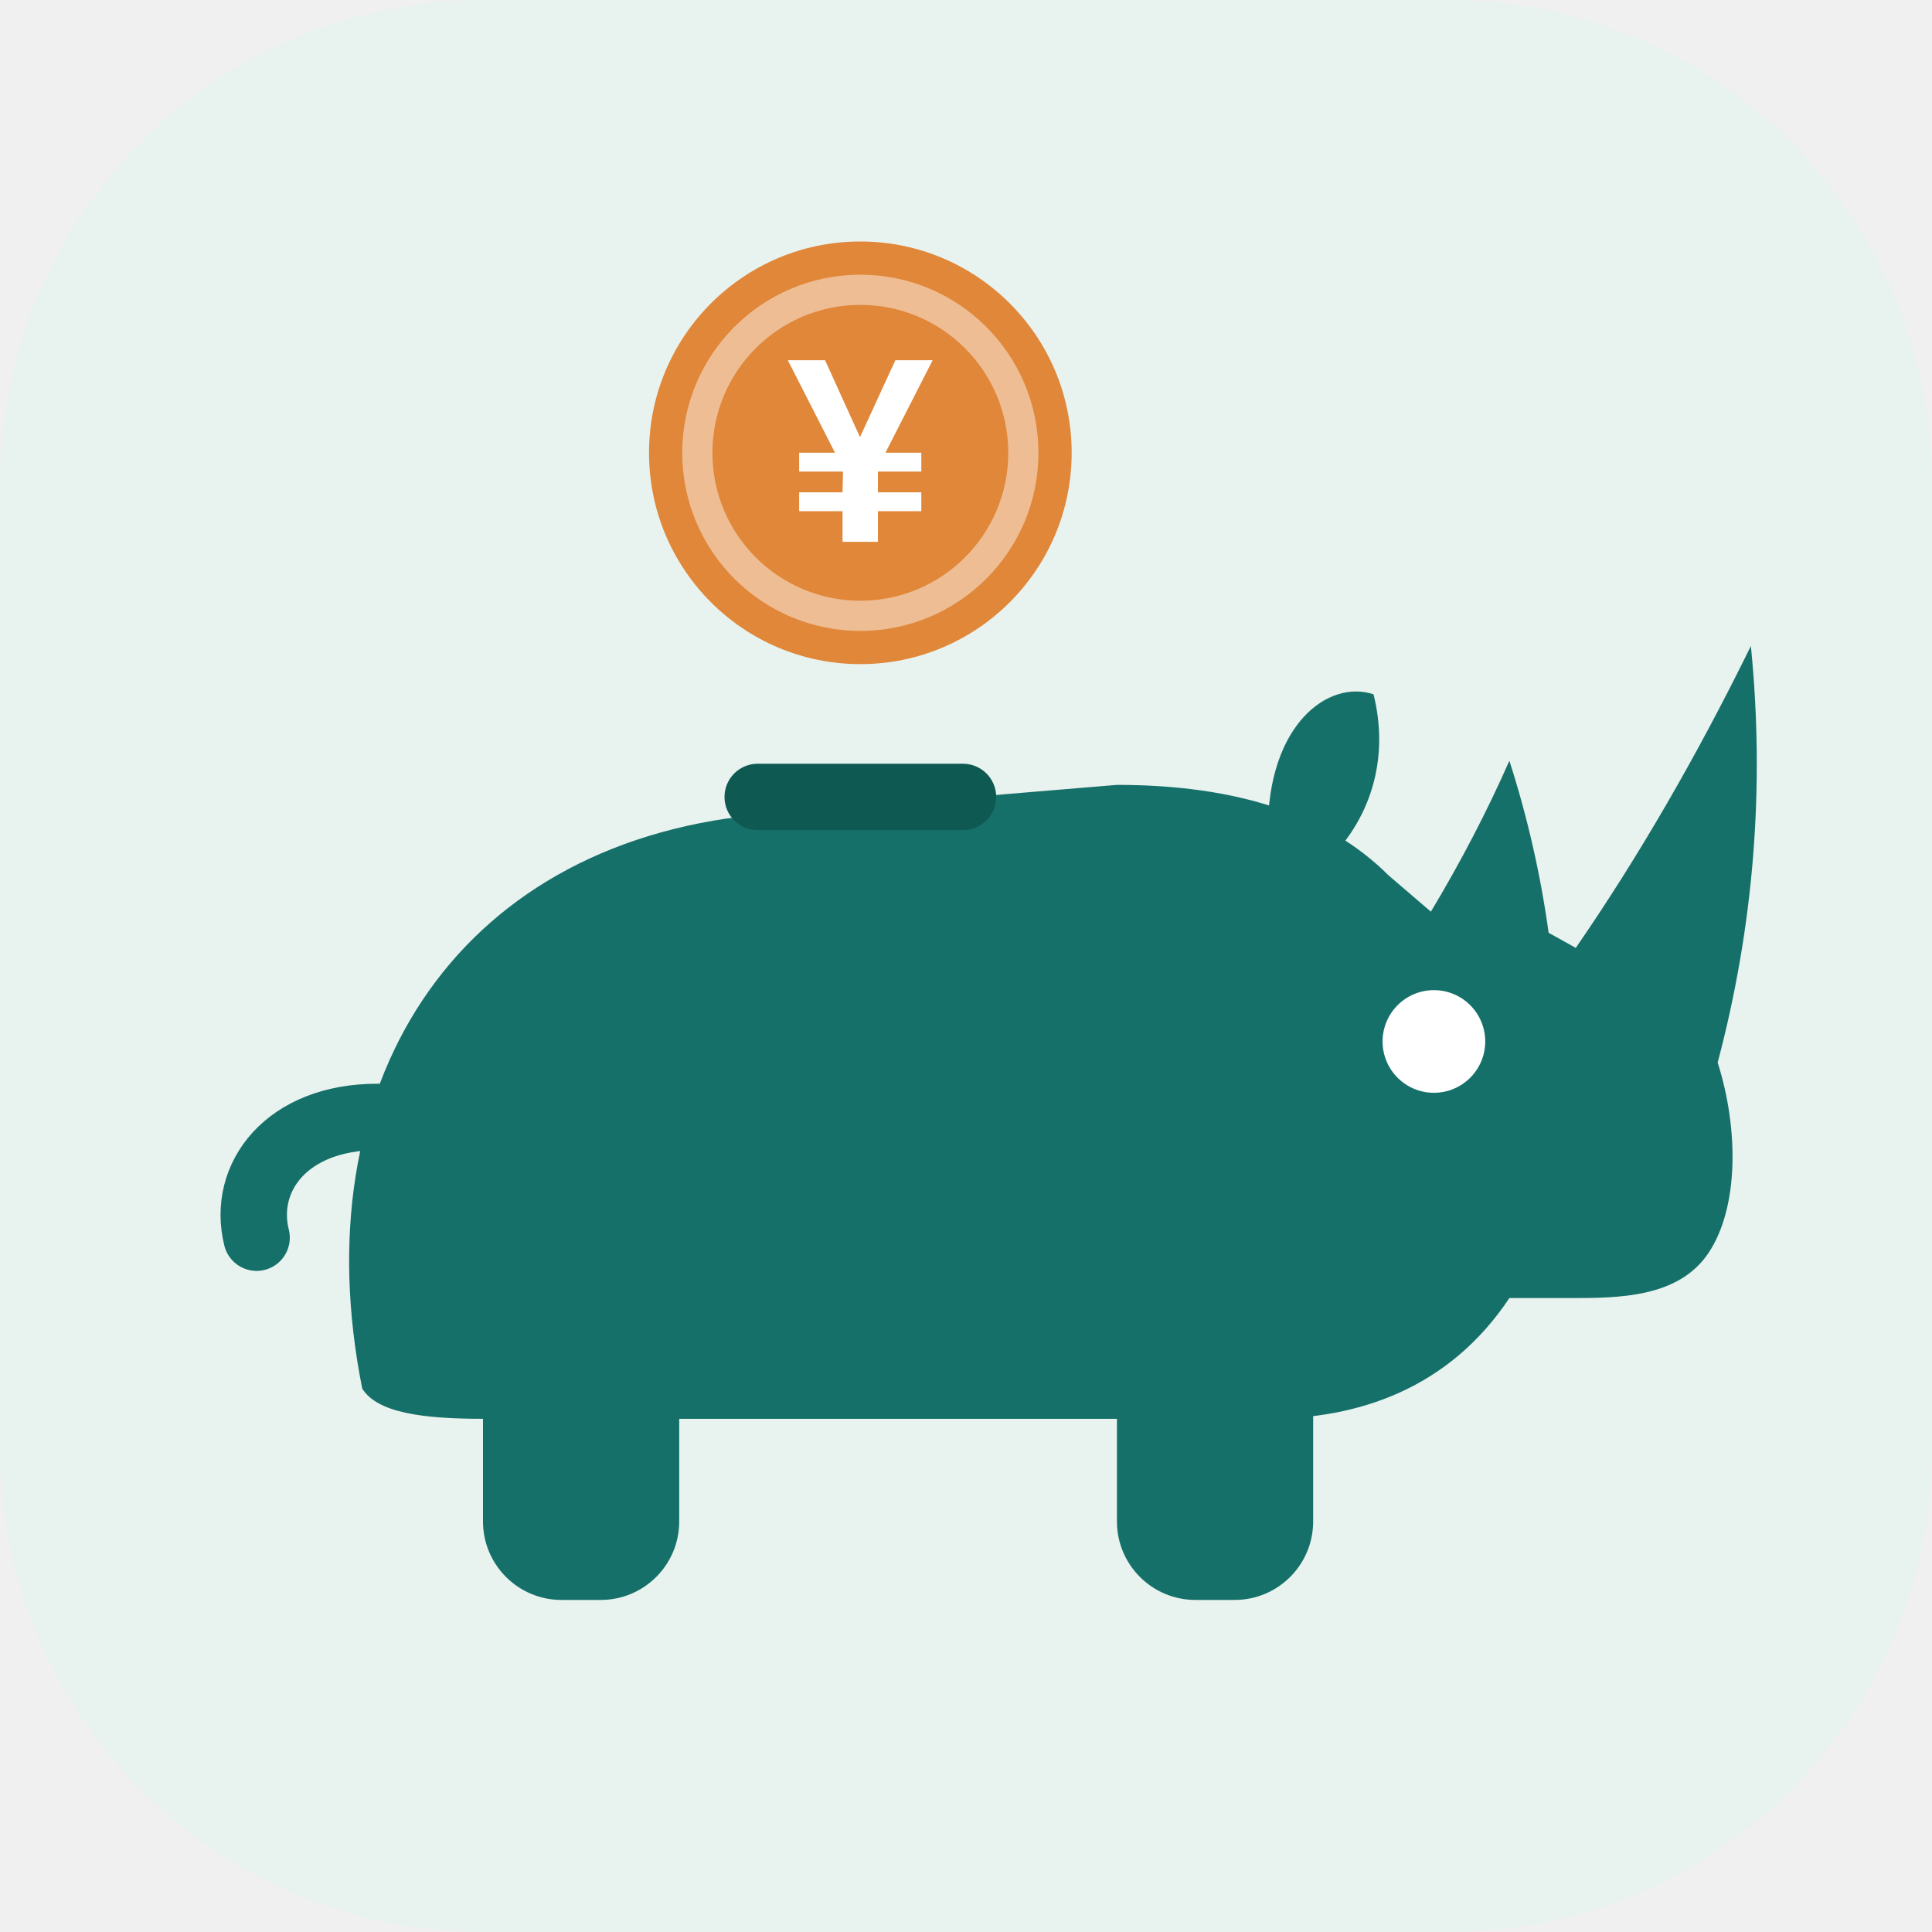
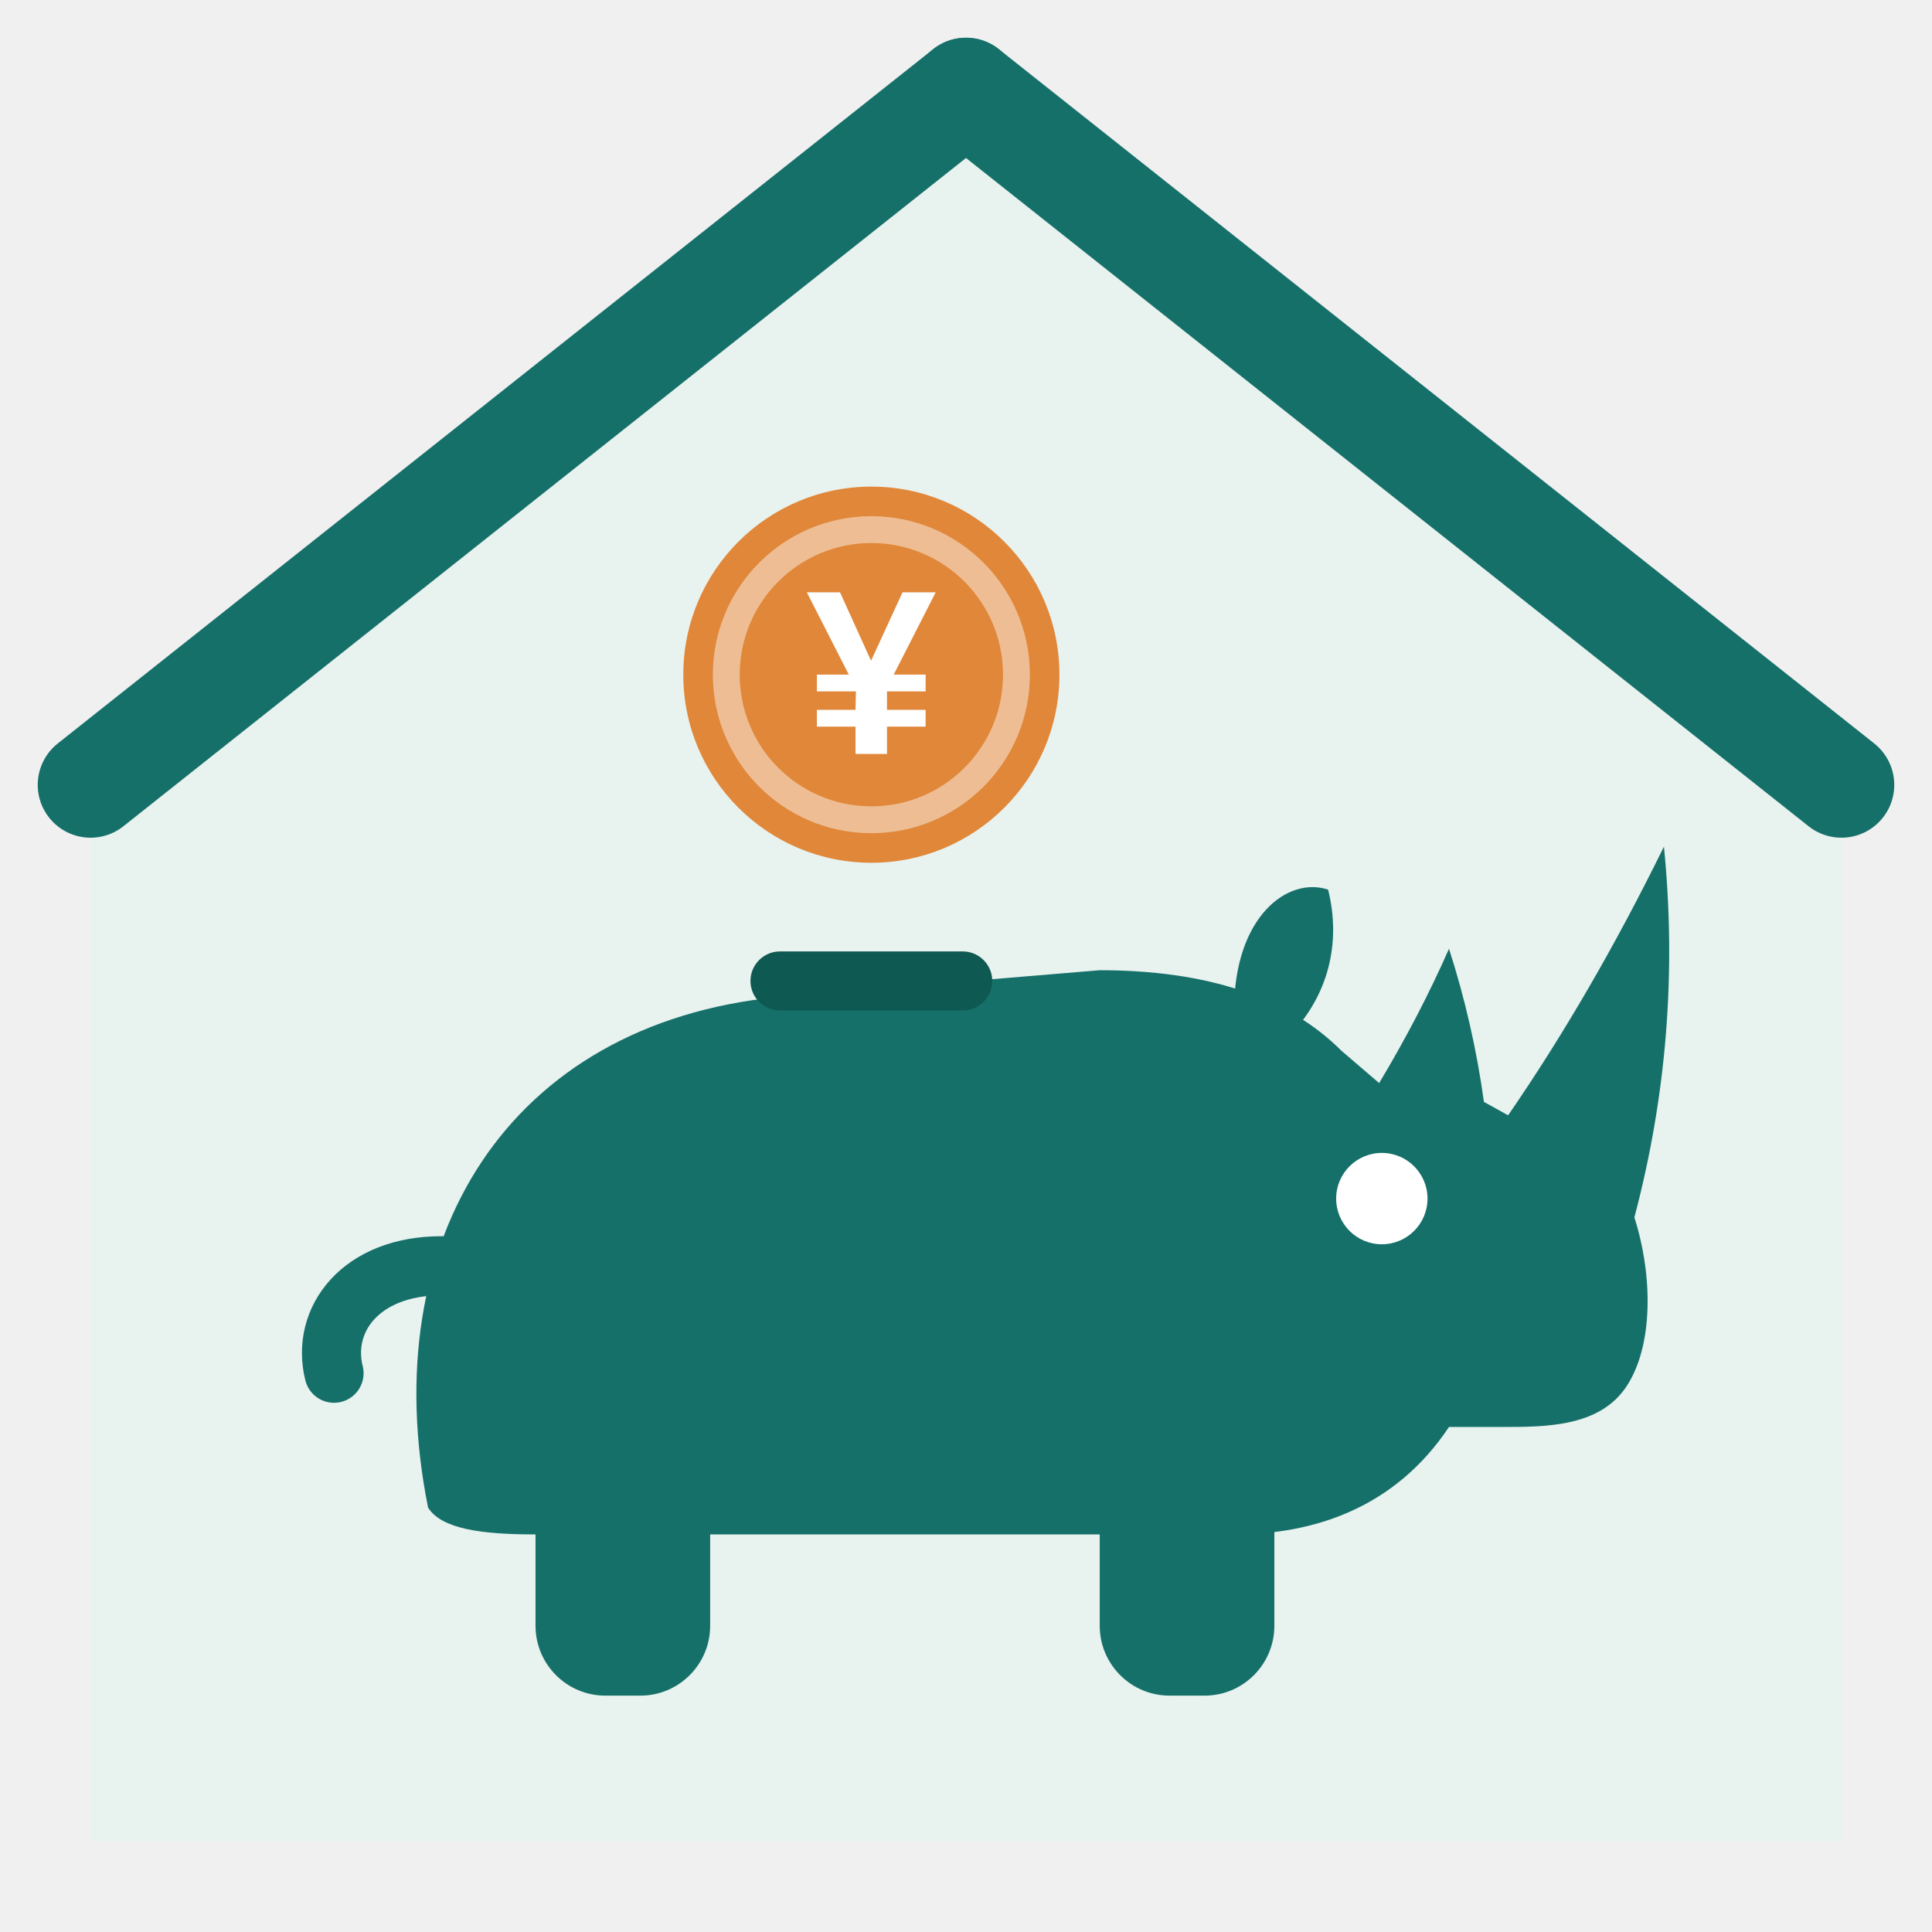
<svg xmlns="http://www.w3.org/2000/svg" viewBox="0 0 64 64">
-   <rect width="64" height="64" rx="16" fill="#e8f2ee" />
-   <path d="M12 46 C10 36 15 28 25 27 L37 26 C41 26 44 27 46 29 L47.4 30.2 Q48.9 27.7 50 25.2 Q50.9 28 51.3 30.9 L52.2 31.4 Q55.3 26.9 58 21.4 Q58.7 28.4 56.9 35.2 C57.6 37.4 57.6 40 56.6 41.5 C55.6 43 53.6 43 52 43 L50 43 C48 46 45 47 42 47 L16 47 C14 47 12.5 46.8 12 46 Z" fill="#16706a" />
-   <path d="M42 27.5 C42 24 44 22.5 45.5 23 C46 25 45.5 27 44 28.5 Z" fill="#16706a" />
-   <circle cx="47.5" cy="34.5" r="1.7" fill="#fff" />
-   <rect x="16" y="44" width="6.5" height="9" rx="2.6" fill="#16706a" />
-   <rect x="37" y="44" width="6.5" height="9" rx="2.6" fill="#16706a" />
-   <path d="M12.5 37 C9.5 37 8 39 8.5 41" stroke="#16706a" stroke-width="2.2" fill="none" stroke-linecap="round" />
-   <rect x="24" y="25.3" width="9" height="2.2" rx="1.1" fill="#0f5953" />
-   <circle cx="28.5" cy="15" r="7" fill="#e0873a" />
-   <circle cx="28.5" cy="15" r="5.4" fill="none" stroke="#fff" stroke-opacity=".45" stroke-width="1" />
-   <text x="28.5" y="17.95" text-anchor="middle" font-size="8.75" font-weight="800" fill="#fff" font-family="Arial,Helvetica,sans-serif">¥</text>
+   <path d="M32 3 L61 26 V61 H3 V26 Z" fill="#e8f2ee" />
+   <path d="M32 3 L61 26" stroke="#16706a" stroke-width="3.5" stroke-linecap="round" />
+   <path d="M32 3 L3 26" stroke="#16706a" stroke-width="3.5" stroke-linecap="round" />
+   <g transform="translate(3.5 9) scale(0.89)">
+     <path d="M12 46 C10 36 15 28 25 27 L37 26 C41 26 44 27 46 29 L47.4 30.2 Q48.9 27.7 50 25.2 Q50.9 28 51.3 30.9 L52.2 31.4 Q55.3 26.9 58 21.4 Q58.7 28.4 56.9 35.2 C57.6 37.4 57.6 40 56.6 41.5 C55.6 43 53.6 43 52 43 L50 43 C48 46 45 47 42 47 L16 47 C14 47 12.5 46.8 12 46 Z" fill="#16706a" />
+     <path d="M42 27.5 C42 24 44 22.5 45.5 23 C46 25 45.5 27 44 28.5 Z" fill="#16706a" />
+     <circle cx="47.5" cy="34.5" r="1.7" fill="#fff" />
+     <rect x="16" y="44" width="6.5" height="9" rx="2.6" fill="#16706a" />
+     <rect x="37" y="44" width="6.5" height="9" rx="2.6" fill="#16706a" />
+     <path d="M12.5 37 C9.5 37 8 39 8.5 41" stroke="#16706a" stroke-width="2.2" fill="none" stroke-linecap="round" />
+     <rect x="24" y="25.3" width="9" height="2.2" rx="1.1" fill="#0f5953" />
+     <circle cx="28.5" cy="15" r="7" fill="#e0873a" />
+     <circle cx="28.5" cy="15" r="5.4" fill="none" stroke="#fff" stroke-opacity=".45" stroke-width="1" />
+     <text x="28.5" y="17.95" text-anchor="middle" font-size="8.75" font-weight="800" fill="#fff" font-family="Arial,Helvetica,sans-serif">¥</text>
+   </g>
</svg>
